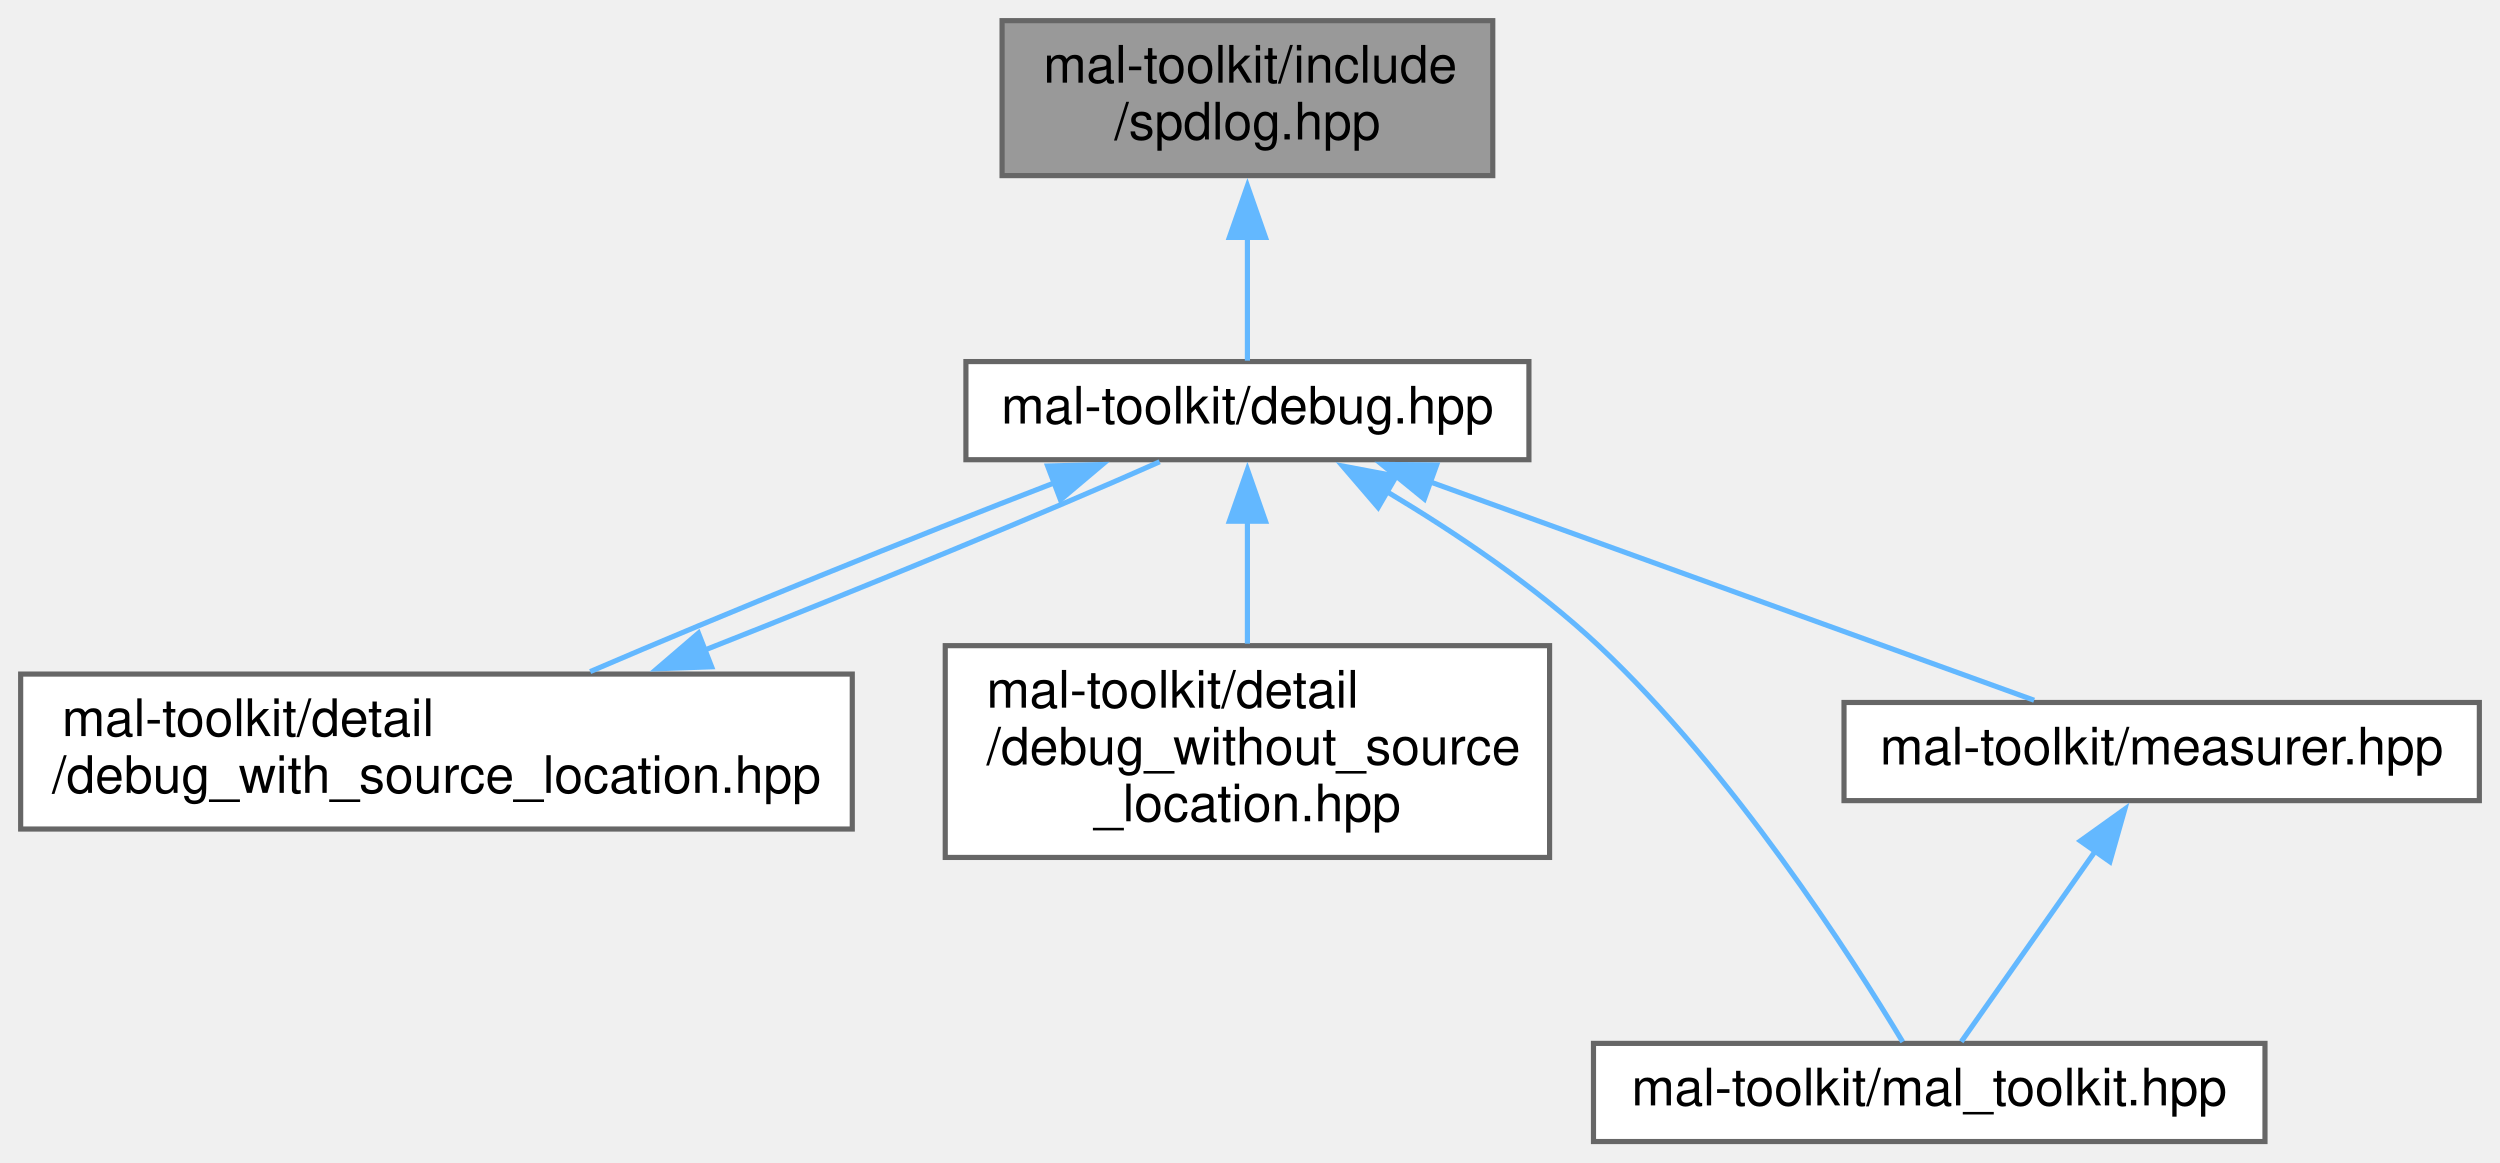
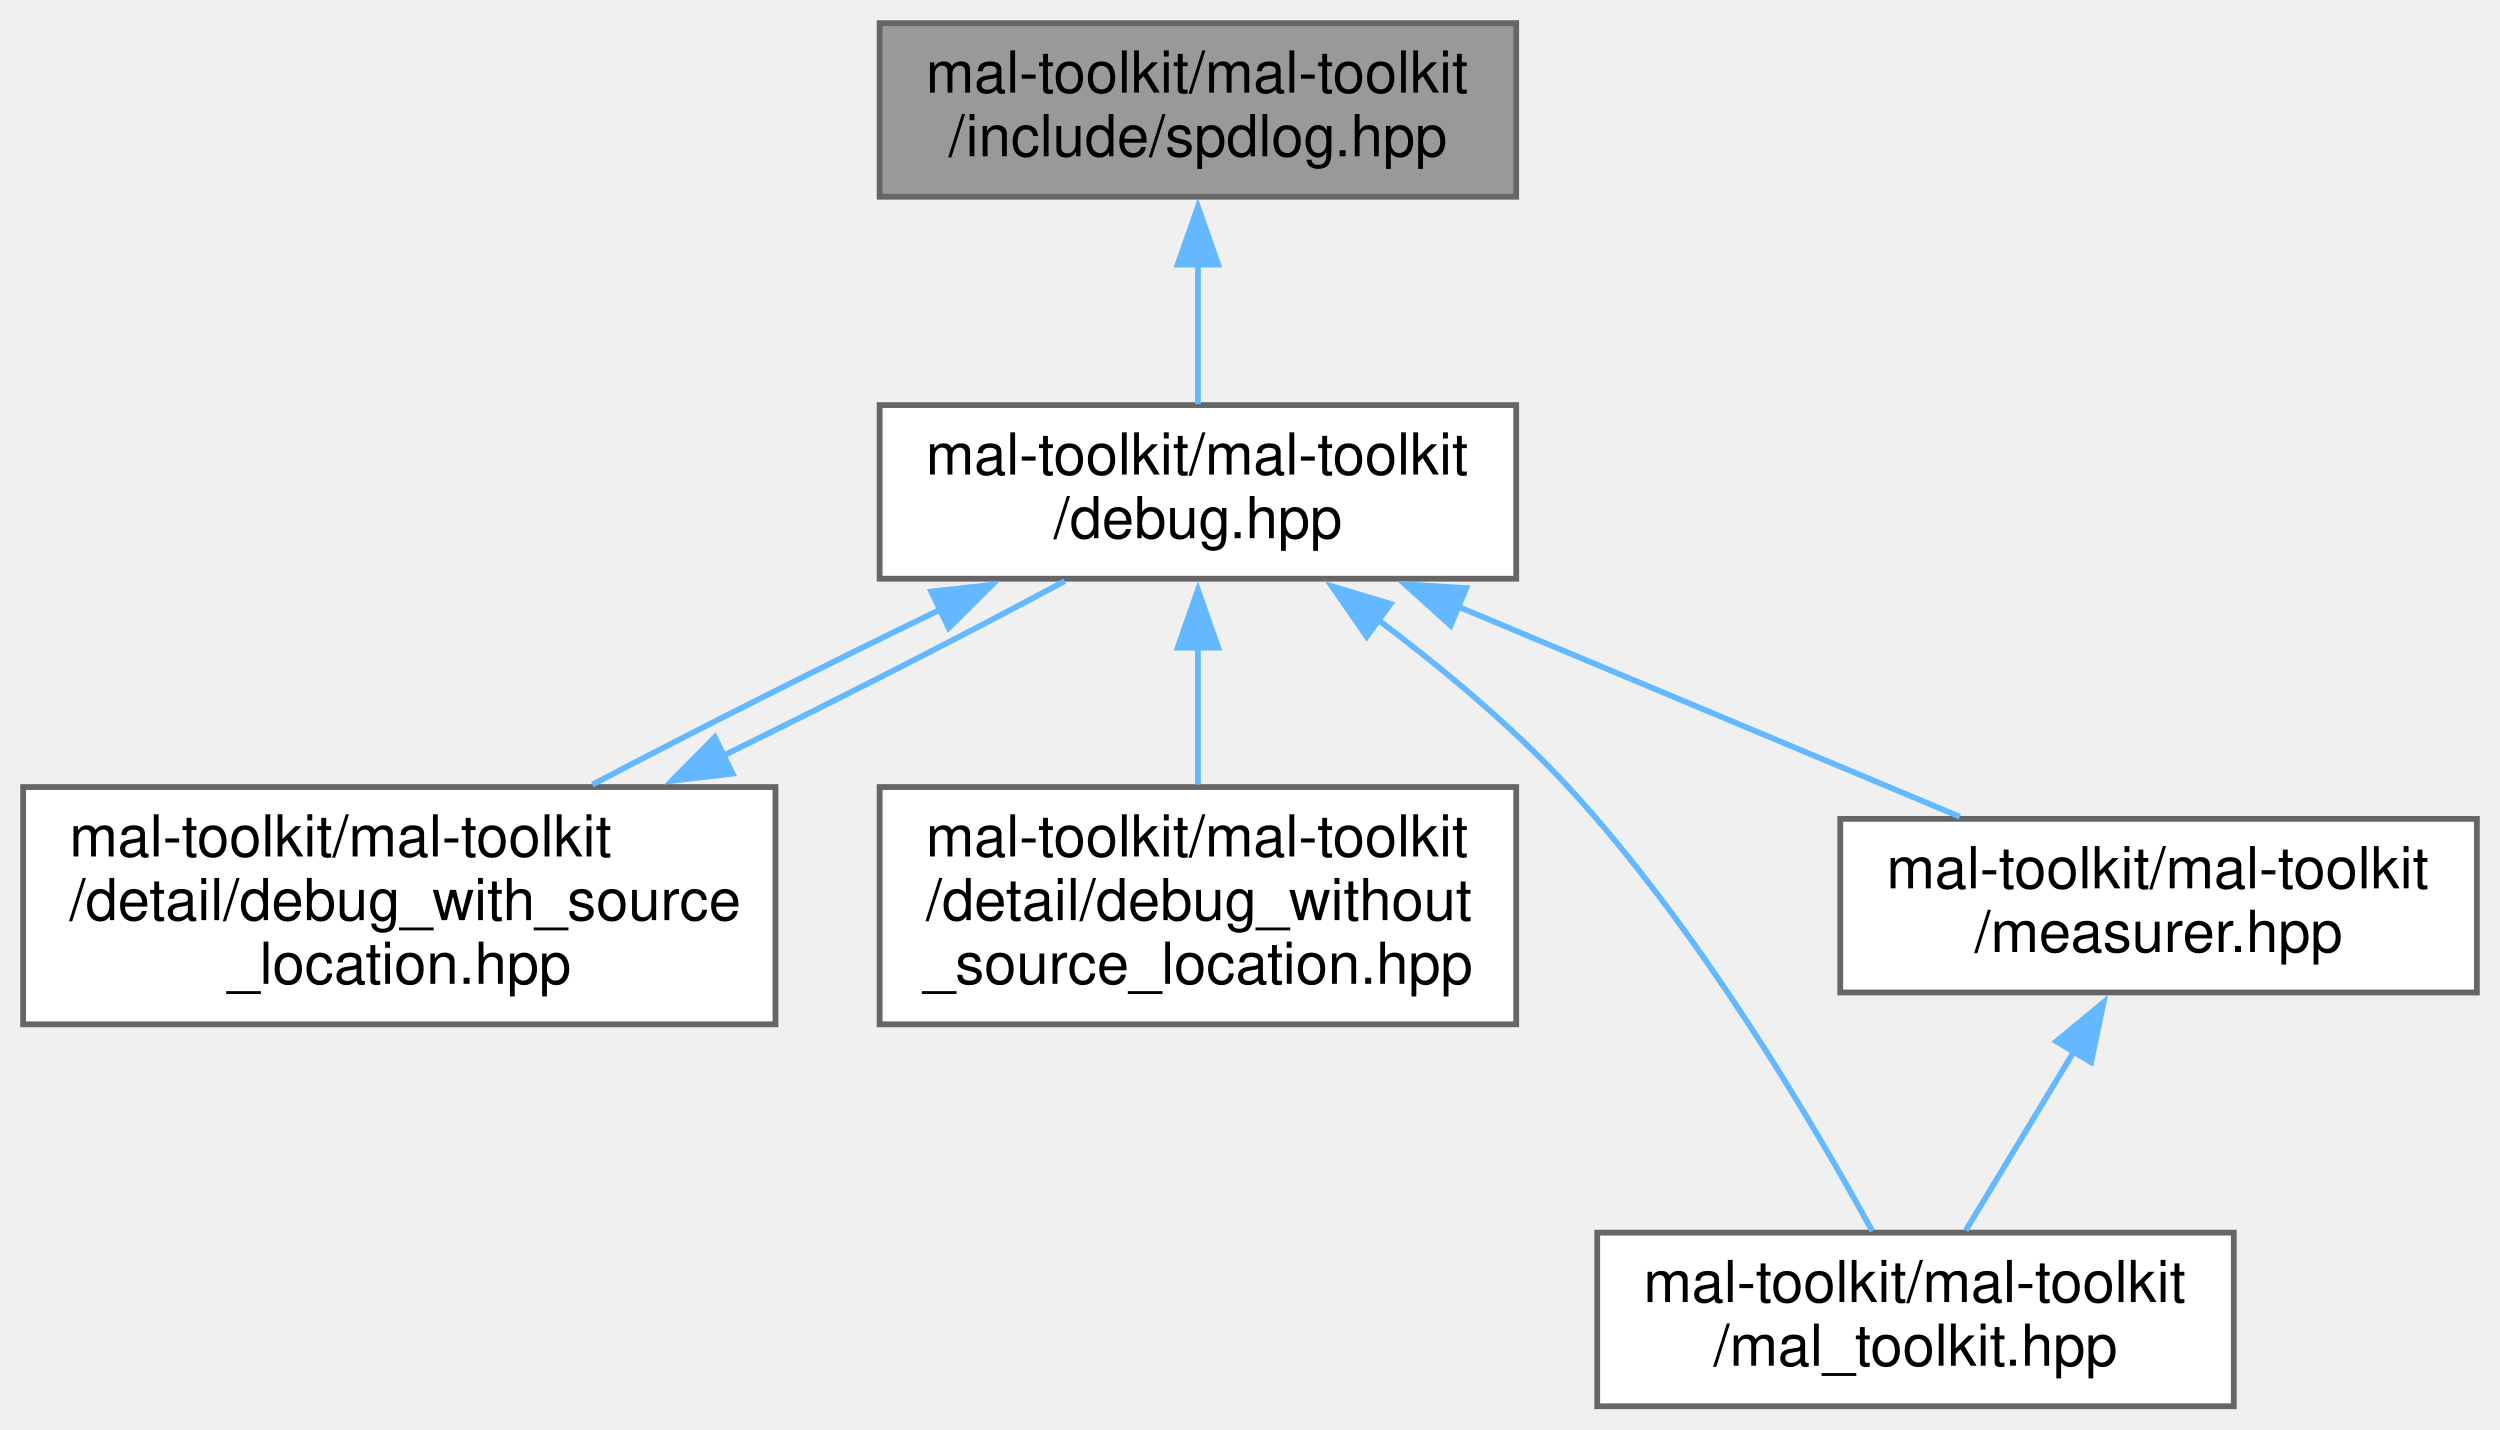
- <svg xmlns="http://www.w3.org/2000/svg" xmlns:xlink="http://www.w3.org/1999/xlink" width="484pt" height="225pt" viewBox="0.00 0.00 484.00 225.00">
-   <g id="graph0" class="graph" transform="scale(1 1) rotate(0) translate(4 221)">
+ <svg xmlns="http://www.w3.org/2000/svg" xmlns:xlink="http://www.w3.org/1999/xlink" width="432pt" height="247pt" viewBox="0.00 0.00 432.00 247.00">
+   <g id="graph0" class="graph" transform="scale(1 1) rotate(0) translate(4 243)">
    <g id="node1" class="node">
      <g id="a_node1">
        <a xlink:title="Provides integration with the SPDLOG library for efficient logging and debugging.">
-           <polygon fill="#999999" stroke="#666666" points="285,-217 190,-217 190,-187 285,-187 285,-217" />
-           <text text-anchor="start" x="198" y="-205" font-family="Helvetica,sans-Serif" font-size="10.00">mal-toolkit/include</text>
-           <text text-anchor="middle" x="237.5" y="-194" font-family="Helvetica,sans-Serif" font-size="10.00">/spdlog.hpp</text>
+           <polygon fill="#999999" stroke="#666666" points="258,-239 148,-239 148,-209 258,-209 258,-239" />
+           <text text-anchor="start" x="156" y="-227" font-family="Helvetica,sans-Serif" font-size="10.00">mal-toolkit/mal-toolkit</text>
+           <text text-anchor="middle" x="203" y="-216" font-family="Helvetica,sans-Serif" font-size="10.00">/include/spdlog.hpp</text>
        </a>
      </g>
    </g>
    <g id="node2" class="node">
      <g id="a_node2">
        <a xlink:href="../../da/d7b/debug_8hpp.html" target="_top" xlink:title="Contains debugging-related macros and utilities for assisting with debugging tasks.">
-           <polygon fill="white" stroke="#666666" points="292,-151 183,-151 183,-132 292,-132 292,-151" />
-           <text text-anchor="middle" x="237.5" y="-139" font-family="Helvetica,sans-Serif" font-size="10.00">mal-toolkit/debug.hpp</text>
+           <polygon fill="white" stroke="#666666" points="258,-173 148,-173 148,-143 258,-143 258,-173" />
+           <text text-anchor="start" x="156" y="-161" font-family="Helvetica,sans-Serif" font-size="10.00">mal-toolkit/mal-toolkit</text>
+           <text text-anchor="middle" x="203" y="-150" font-family="Helvetica,sans-Serif" font-size="10.00">/debug.hpp</text>
        </a>
      </g>
    </g>
    <g id="edge1" class="edge">
-       <path fill="none" stroke="#63b8ff" d="M237.5,-175.3C237.5,-166.65 237.5,-157.58 237.5,-151.18" />
-       <polygon fill="#63b8ff" stroke="#63b8ff" points="234,-175.03 237.5,-185.03 241,-175.03 234,-175.03" />
+       <path fill="none" stroke="#63b8ff" d="M203,-197.39C203,-189.13 203,-180.28 203,-173.16" />
+       <polygon fill="#63b8ff" stroke="#63b8ff" points="199.5,-197.28 203,-207.28 206.5,-197.28 199.5,-197.28" />
    </g>
    <g id="node3" class="node">
      <g id="a_node3">
        <a xlink:href="../../da/d43/debug__with__source__location_8hpp.html" target="_top" xlink:title="This file provides utility functions for debugging and assertion handling.">
-           <polygon fill="white" stroke="#666666" points="161,-90.5 0,-90.5 0,-60.5 161,-60.5 161,-90.5" />
-           <text text-anchor="start" x="8" y="-78.5" font-family="Helvetica,sans-Serif" font-size="10.00">mal-toolkit/detail</text>
-           <text text-anchor="middle" x="80.5" y="-67.5" font-family="Helvetica,sans-Serif" font-size="10.00">/debug_with_source_location.hpp</text>
+           <polygon fill="white" stroke="#666666" points="130,-107 0,-107 0,-66 130,-66 130,-107" />
+           <text text-anchor="start" x="8" y="-95" font-family="Helvetica,sans-Serif" font-size="10.00">mal-toolkit/mal-toolkit</text>
+           <text text-anchor="start" x="8" y="-84" font-family="Helvetica,sans-Serif" font-size="10.00">/detail/debug_with_source</text>
+           <text text-anchor="middle" x="65" y="-73" font-family="Helvetica,sans-Serif" font-size="10.00">_location.hpp</text>
        </a>
      </g>
    </g>
    <g id="edge2" class="edge">
-       <path fill="none" stroke="#63b8ff" d="M200.4,-127.63C172.85,-117.03 135.9,-102 110.26,-90.98" />
-       <polygon fill="#63b8ff" stroke="#63b8ff" points="198.82,-130.78 209.41,-131.06 201.31,-124.23 198.82,-130.78" />
+       <path fill="none" stroke="#63b8ff" d="M158.6,-137.72C139.04,-128.28 116.49,-116.94 98.37,-107.42" />
+       <polygon fill="#63b8ff" stroke="#63b8ff" points="156.92,-140.79 167.45,-141.95 159.93,-134.48 156.92,-140.79" />
    </g>
    <g id="node4" class="node">
      <g id="a_node4">
        <a xlink:href="../../d3/d4b/debug__without__source__location_8hpp.html" target="_top" xlink:title="Provides utility functions for debugging and assertion handling without source location information.">
-           <polygon fill="white" stroke="#666666" points="296,-96 179,-96 179,-55 296,-55 296,-96" />
-           <text text-anchor="start" x="187" y="-84" font-family="Helvetica,sans-Serif" font-size="10.00">mal-toolkit/detail</text>
-           <text text-anchor="start" x="187" y="-73" font-family="Helvetica,sans-Serif" font-size="10.00">/debug_without_source</text>
-           <text text-anchor="middle" x="237.5" y="-62" font-family="Helvetica,sans-Serif" font-size="10.00">_location.hpp</text>
+           <polygon fill="white" stroke="#666666" points="258,-107 148,-107 148,-66 258,-66 258,-107" />
+           <text text-anchor="start" x="156" y="-95" font-family="Helvetica,sans-Serif" font-size="10.00">mal-toolkit/mal-toolkit</text>
+           <text text-anchor="start" x="156" y="-84" font-family="Helvetica,sans-Serif" font-size="10.00">/detail/debug_without</text>
+           <text text-anchor="middle" x="203" y="-73" font-family="Helvetica,sans-Serif" font-size="10.00">_source_location.hpp</text>
        </a>
      </g>
    </g>
    <g id="edge4" class="edge">
-       <path fill="none" stroke="#63b8ff" d="M237.5,-120.14C237.5,-112.54 237.5,-103.93 237.5,-96.38" />
-       <polygon fill="#63b8ff" stroke="#63b8ff" points="234,-120.09 237.5,-130.09 241,-120.09 234,-120.09" />
+       <path fill="none" stroke="#63b8ff" d="M203,-131.36C203,-123.45 203,-114.87 203,-107.42" />
+       <polygon fill="#63b8ff" stroke="#63b8ff" points="199.5,-131.09 203,-141.09 206.5,-131.09 199.5,-131.09" />
    </g>
    <g id="node5" class="node">
      <g id="a_node5">
        <a xlink:href="../../d1/d08/mal__toolkit_8hpp.html" target="_top" xlink:title="Main header file for the MAL Toolkit library, providing a comprehensive set of tools and utilities.">
-           <polygon fill="white" stroke="#666666" points="434.5,-19 304.5,-19 304.5,0 434.5,0 434.5,-19" />
-           <text text-anchor="middle" x="369.5" y="-7" font-family="Helvetica,sans-Serif" font-size="10.00">mal-toolkit/mal_toolkit.hpp</text>
+           <polygon fill="white" stroke="#666666" points="382,-30 272,-30 272,0 382,0 382,-30" />
+           <text text-anchor="start" x="280" y="-18" font-family="Helvetica,sans-Serif" font-size="10.00">mal-toolkit/mal-toolkit</text>
+           <text text-anchor="middle" x="327" y="-7" font-family="Helvetica,sans-Serif" font-size="10.00">/mal_toolkit.hpp</text>
        </a>
      </g>
    </g>
    <g id="edge5" class="edge">
-       <path fill="none" stroke="#63b8ff" d="M264.51,-125.81C277.67,-117.94 293.24,-107.51 305.5,-96 331.45,-71.63 354.48,-35.72 364.37,-19.29" />
-       <polygon fill="#63b8ff" stroke="#63b8ff" points="262.81,-122.75 255.91,-130.78 266.32,-128.81 262.81,-122.75" />
+       <path fill="none" stroke="#63b8ff" d="M233.92,-136.05C245.02,-127.72 257.21,-117.61 267,-107 289.46,-82.66 309.25,-49.07 319.53,-30.26" />
+       <polygon fill="#63b8ff" stroke="#63b8ff" points="232.17,-132.99 226.14,-141.7 236.29,-138.65 232.17,-132.99" />
    </g>
    <g id="node6" class="node">
      <g id="a_node6">
        <a xlink:href="../../d0/db4/measurer_8hpp.html" target="_top" xlink:title="Implements performance measurement and profiling utilities.">
-           <polygon fill="white" stroke="#666666" points="476,-85 353,-85 353,-66 476,-66 476,-85" />
-           <text text-anchor="middle" x="414.5" y="-73" font-family="Helvetica,sans-Serif" font-size="10.00">mal-toolkit/measurer.hpp</text>
+           <polygon fill="white" stroke="#666666" points="424,-101.5 314,-101.5 314,-71.5 424,-71.5 424,-101.5" />
+           <text text-anchor="start" x="322" y="-89.5" font-family="Helvetica,sans-Serif" font-size="10.00">mal-toolkit/mal-toolkit</text>
+           <text text-anchor="middle" x="369" y="-78.5" font-family="Helvetica,sans-Serif" font-size="10.00">/measurer.hpp</text>
        </a>
      </g>
    </g>
    <g id="edge6" class="edge">
-       <path fill="none" stroke="#63b8ff" d="M272.7,-127.77C307.34,-115.25 359.35,-96.44 389.81,-85.43" />
-       <polygon fill="#63b8ff" stroke="#63b8ff" points="271.75,-124.39 263.53,-131.09 274.13,-130.98 271.75,-124.39" />
+       <path fill="none" stroke="#63b8ff" d="M247.86,-138.22C275.16,-126.79 309.51,-112.41 334.65,-101.88" />
+       <polygon fill="#63b8ff" stroke="#63b8ff" points="246.66,-134.92 238.79,-142.02 249.37,-141.38 246.66,-134.92" />
    </g>
    <g id="edge3" class="edge">
-       <path fill="none" stroke="#63b8ff" d="M132.28,-95.09C162.82,-107.1 199.41,-122.2 220.51,-131.6" />
-       <polygon fill="#63b8ff" stroke="#63b8ff" points="133.77,-91.91 123.18,-91.53 131.22,-98.43 133.77,-91.91" />
+       <path fill="none" stroke="#63b8ff" d="M121,-112.43C141.62,-122.55 163.84,-133.89 180,-142.6" />
+       <polygon fill="#63b8ff" stroke="#63b8ff" points="122.6,-109.31 112.08,-108.08 119.53,-115.61 122.6,-109.31" />
    </g>
    <g id="edge7" class="edge">
-       <path fill="none" stroke="#63b8ff" d="M401.77,-56.4C393.25,-44.27 382.4,-28.84 375.7,-19.32" />
-       <polygon fill="#63b8ff" stroke="#63b8ff" points="398.76,-58.2 407.37,-64.36 404.48,-54.17 398.76,-58.2" />
+       <path fill="none" stroke="#63b8ff" d="M354.43,-61.38C348.18,-51.05 341.1,-39.32 335.69,-30.38" />
+       <polygon fill="#63b8ff" stroke="#63b8ff" points="351.35,-63.06 359.51,-69.8 357.34,-59.44 351.35,-63.06" />
    </g>
  </g>
</svg>
